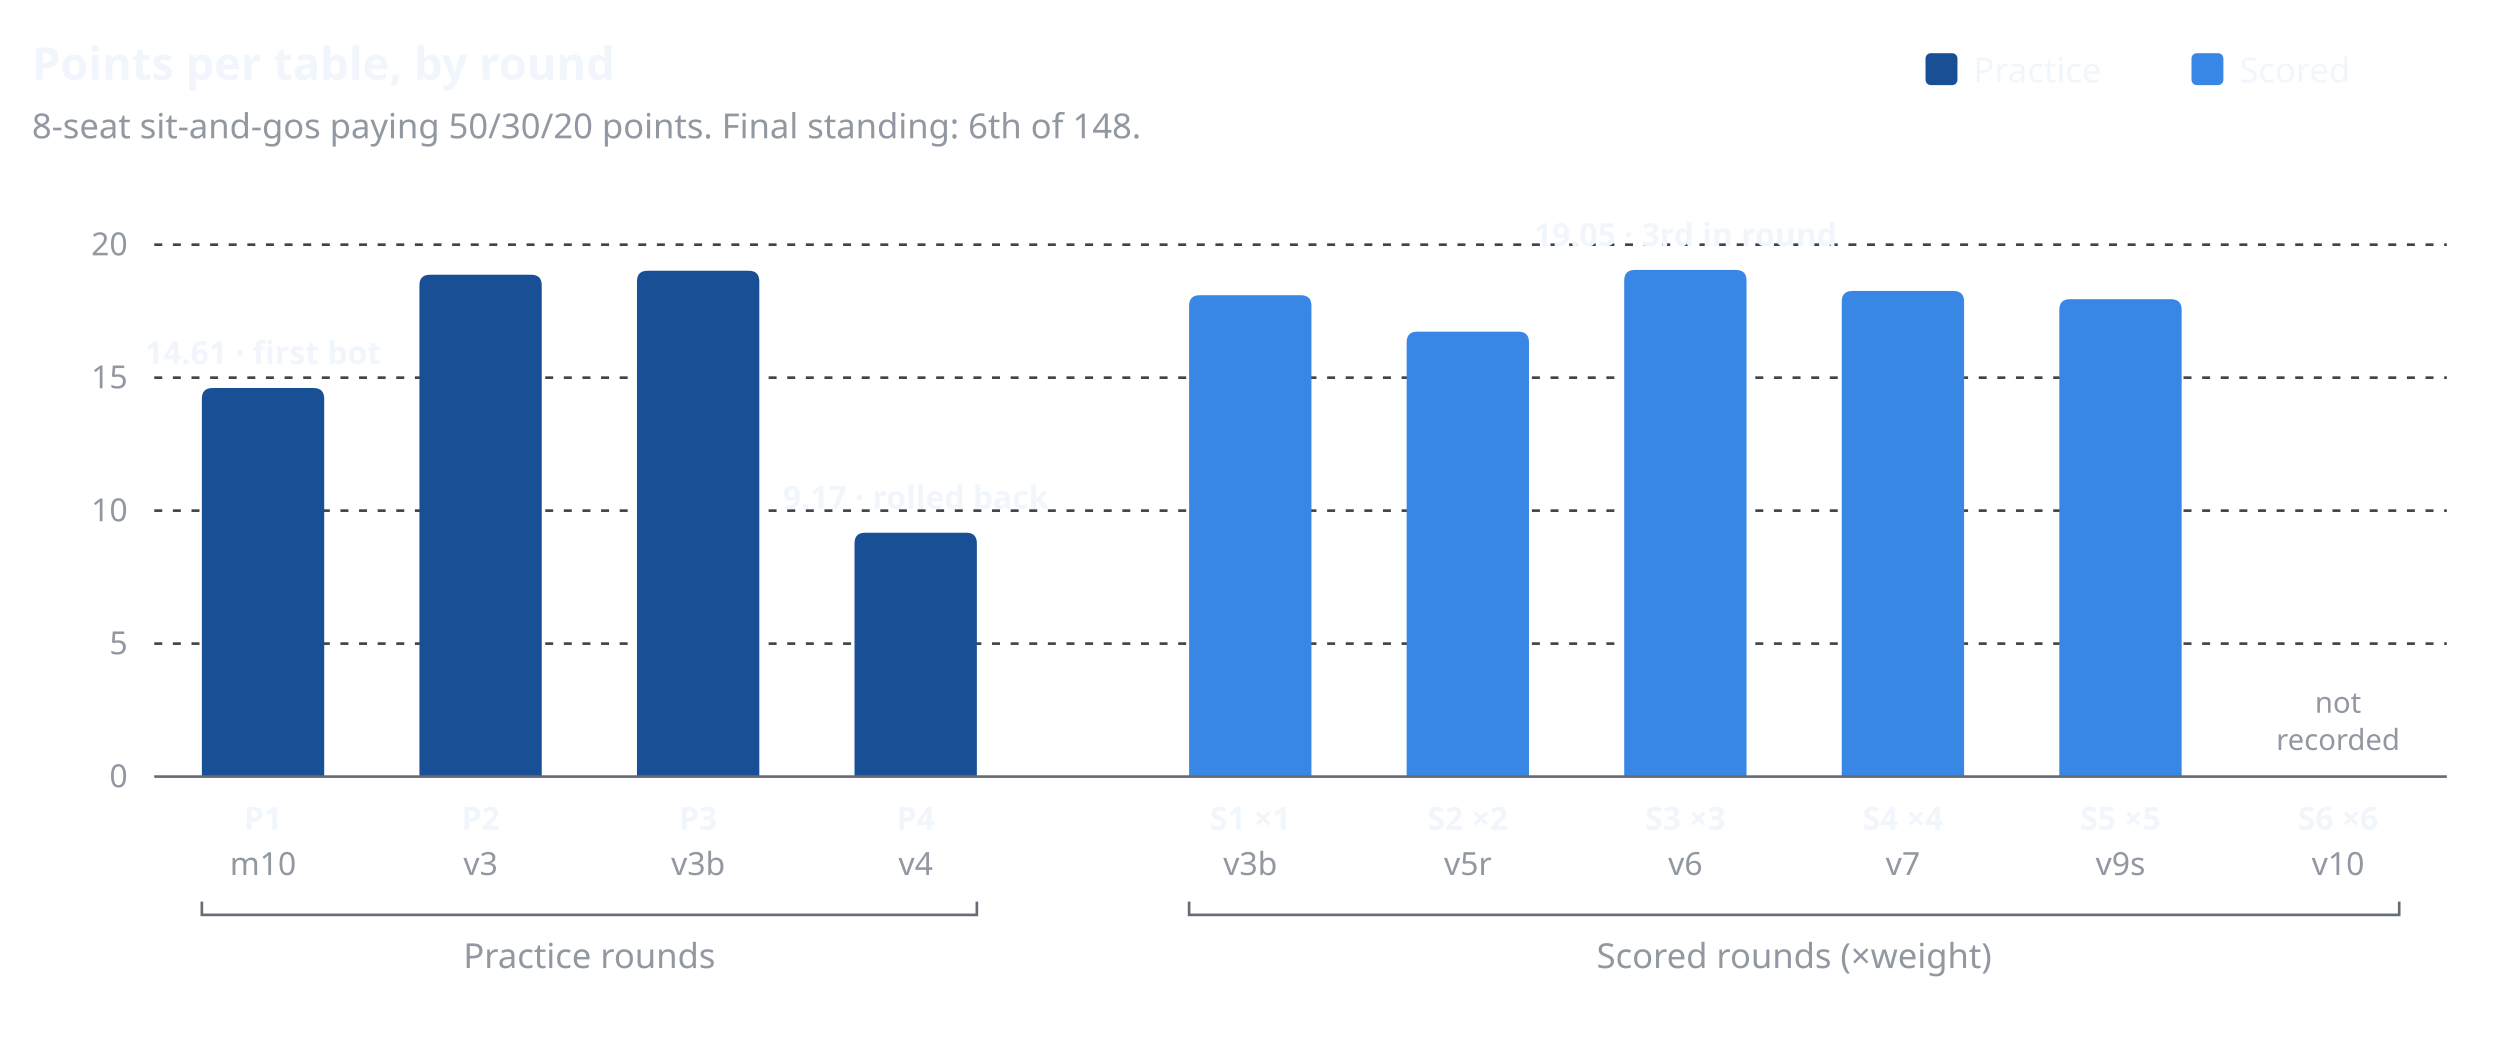
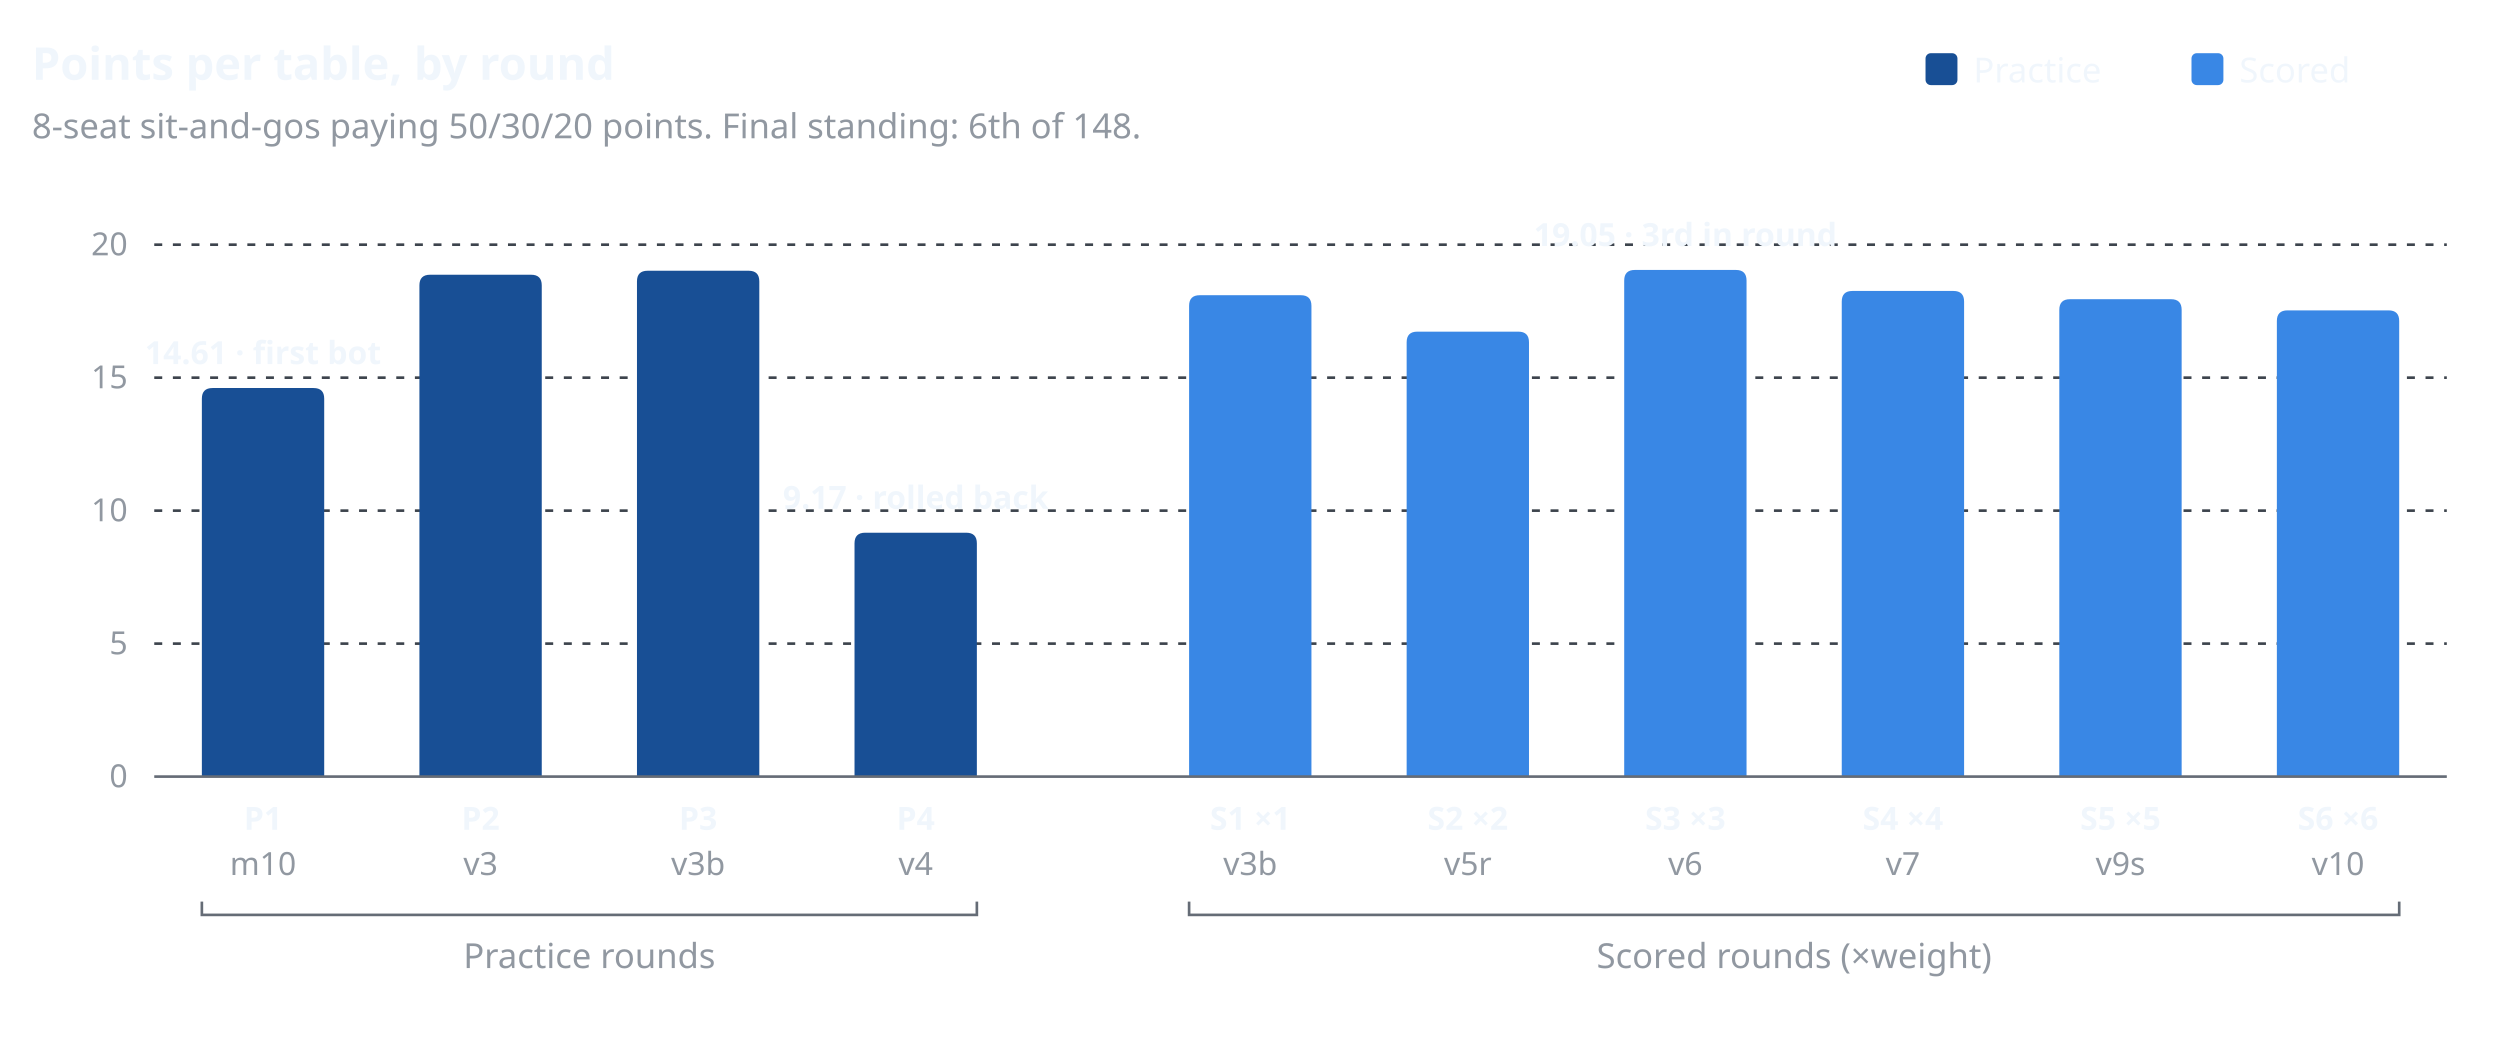
<svg xmlns="http://www.w3.org/2000/svg" width="940" height="390" viewBox="0 0 940 390" role="img" aria-labelledby="t d" font-family="-apple-system, BlinkMacSystemFont, 'Segoe UI', 'Noto Sans', Helvetica, Arial, sans-serif">
  <text x="12.0" y="30.0" font-size="17" font-weight="600" fill="#f0f6fc" text-anchor="start">Points per table, by round</text>
  <text x="12.0" y="52.0" font-size="13" font-weight="400" fill="#9198a1" text-anchor="start">8-seat sit-and-gos paying 50/30/20 points. Final standing: 6th of 148.</text>
  <rect x="724" y="20" width="12" height="12" rx="2" fill="#184f95" />
  <text x="742.0" y="31.0" font-size="13" font-weight="400" fill="#f0f6fc" text-anchor="start">Practice</text>
  <rect x="824" y="20" width="12" height="12" rx="2" fill="#3987e5" />
  <text x="842.0" y="31.0" font-size="13" font-weight="400" fill="#f0f6fc" text-anchor="start">Scored</text>
  <text x="48.0" y="296.0" font-size="12" font-weight="400" fill="#9198a1" text-anchor="end">0</text>
  <line x1="58" x2="920" y1="242.0" y2="242.0" stroke="#3d444d" stroke-width="1" stroke-dasharray="3 4" />
  <text x="48.0" y="246.0" font-size="12" font-weight="400" fill="#9198a1" text-anchor="end">5</text>
  <line x1="58" x2="920" y1="192.0" y2="192.0" stroke="#3d444d" stroke-width="1" stroke-dasharray="3 4" />
  <text x="48.0" y="196.0" font-size="12" font-weight="400" fill="#9198a1" text-anchor="end">10</text>
  <line x1="58" x2="920" y1="142.0" y2="142.0" stroke="#3d444d" stroke-width="1" stroke-dasharray="3 4" />
  <text x="48.0" y="146.0" font-size="12" font-weight="400" fill="#9198a1" text-anchor="end">15</text>
  <line x1="58" x2="920" y1="92.0" y2="92.0" stroke="#3d444d" stroke-width="1" stroke-dasharray="3 4" />
  <text x="48.0" y="96.0" font-size="12" font-weight="400" fill="#9198a1" text-anchor="end">20</text>
  <path d="M75.9,292.0 V149.9 Q75.9,145.9 79.9,145.9 H117.9 Q121.9,145.9 121.9,149.9 V292.0 Z" fill="#184f95" />
  <text x="98.9" y="136.9" font-size="12" font-weight="600" fill="#f0f6fc" text-anchor="middle">14.61 · first bot</text>
  <text x="98.9" y="312.0" font-size="12" font-weight="600" fill="#f0f6fc" text-anchor="middle">P1</text>
  <text x="98.9" y="329.0" font-size="12" font-weight="400" fill="#9198a1" text-anchor="middle">m10</text>
  <path d="M157.7,292.0 V107.3 Q157.7,103.3 161.7,103.3 H199.7 Q203.7,103.3 203.7,107.3 V292.0 Z" fill="#184f95" />
  <text x="180.7" y="312.0" font-size="12" font-weight="600" fill="#f0f6fc" text-anchor="middle">P2</text>
  <text x="180.7" y="329.0" font-size="12" font-weight="400" fill="#9198a1" text-anchor="middle">v3</text>
  <path d="M239.5,292.0 V105.8 Q239.5,101.8 243.5,101.8 H281.5 Q285.5,101.8 285.5,105.8 V292.0 Z" fill="#184f95" />
  <text x="262.5" y="312.0" font-size="12" font-weight="600" fill="#f0f6fc" text-anchor="middle">P3</text>
  <text x="262.5" y="329.0" font-size="12" font-weight="400" fill="#9198a1" text-anchor="middle">v3b</text>
  <path d="M321.3,292.0 V204.3 Q321.3,200.3 325.3,200.3 H363.3 Q367.3,200.3 367.3,204.3 V292.0 Z" fill="#184f95" />
  <text x="344.3" y="191.3" font-size="12" font-weight="600" fill="#f0f6fc" text-anchor="middle">9.17 · rolled back</text>
  <text x="344.3" y="312.0" font-size="12" font-weight="600" fill="#f0f6fc" text-anchor="middle">P4</text>
  <text x="344.3" y="329.0" font-size="12" font-weight="400" fill="#9198a1" text-anchor="middle">v4</text>
  <path d="M447.1,292.0 V115.0 Q447.1,111.0 451.1,111.0 H489.1 Q493.1,111.0 493.1,115.0 V292.0 Z" fill="#3987e5" />
  <text x="470.1" y="312.0" font-size="12" font-weight="600" fill="#f0f6fc" text-anchor="middle">S1 ×1</text>
  <text x="470.1" y="329.0" font-size="12" font-weight="400" fill="#9198a1" text-anchor="middle">v3b</text>
  <path d="M528.9,292.0 V128.7 Q528.9,124.7 532.9,124.7 H570.9 Q574.9,124.7 574.9,128.7 V292.0 Z" fill="#3987e5" />
  <text x="551.9" y="312.0" font-size="12" font-weight="600" fill="#f0f6fc" text-anchor="middle">S2 ×2</text>
  <text x="551.9" y="329.0" font-size="12" font-weight="400" fill="#9198a1" text-anchor="middle">v5r</text>
  <path d="M610.7,292.0 V105.5 Q610.7,101.5 614.7,101.5 H652.7 Q656.7,101.5 656.7,105.5 V292.0 Z" fill="#3987e5" />
  <text x="633.7" y="92.5" font-size="12" font-weight="600" fill="#f0f6fc" text-anchor="middle">19.05 · 3rd in round</text>
  <text x="633.7" y="312.0" font-size="12" font-weight="600" fill="#f0f6fc" text-anchor="middle">S3 ×3</text>
  <text x="633.7" y="329.0" font-size="12" font-weight="400" fill="#9198a1" text-anchor="middle">v6</text>
  <path d="M692.5,292.0 V113.4 Q692.5,109.4 696.5,109.4 H734.5 Q738.5,109.4 738.5,113.4 V292.0 Z" fill="#3987e5" />
  <text x="715.5" y="312.0" font-size="12" font-weight="600" fill="#f0f6fc" text-anchor="middle">S4 ×4</text>
  <text x="715.5" y="329.0" font-size="12" font-weight="400" fill="#9198a1" text-anchor="middle">v7</text>
  <path d="M774.3,292.0 V116.5 Q774.3,112.5 778.3,112.5 H816.3 Q820.3,112.5 820.3,116.5 V292.0 Z" fill="#3987e5" />
  <text x="797.3" y="312.0" font-size="12" font-weight="600" fill="#f0f6fc" text-anchor="middle">S5 ×5</text>
  <text x="797.3" y="329.0" font-size="12" font-weight="400" fill="#9198a1" text-anchor="middle">v9s</text>
-   <text x="879.1" y="268.0" font-size="11" font-weight="400" fill="#9198a1" text-anchor="middle">not</text>
-   <text x="879.1" y="282.0" font-size="11" font-weight="400" fill="#9198a1" text-anchor="middle">recorded</text>
+   <path d="M856.1,292.0 V120.7 Q856.1,116.7 860.1,116.7 H898.1 Q902.1,116.7 902.1,120.7 V292.0 Z" fill="#3987e5" />
  <text x="879.1" y="312.0" font-size="12" font-weight="600" fill="#f0f6fc" text-anchor="middle">S6 ×6</text>
  <text x="879.1" y="329.0" font-size="12" font-weight="400" fill="#9198a1" text-anchor="middle">v10</text>
  <line x1="58" x2="920" y1="292" y2="292" stroke="#656c76" stroke-width="1" />
  <path d="M75.9,339 V344 H367.3 V339" fill="none" stroke="#656c76" stroke-width="1" />
  <text x="221.6" y="364.0" font-size="13" font-weight="400" fill="#9198a1" text-anchor="middle">Practice rounds</text>
  <path d="M447.1,339 V344 H902.1 V339" fill="none" stroke="#656c76" stroke-width="1" />
  <text x="674.6" y="364.0" font-size="13" font-weight="400" fill="#9198a1" text-anchor="middle">Scored rounds (×weight)</text>
</svg>
